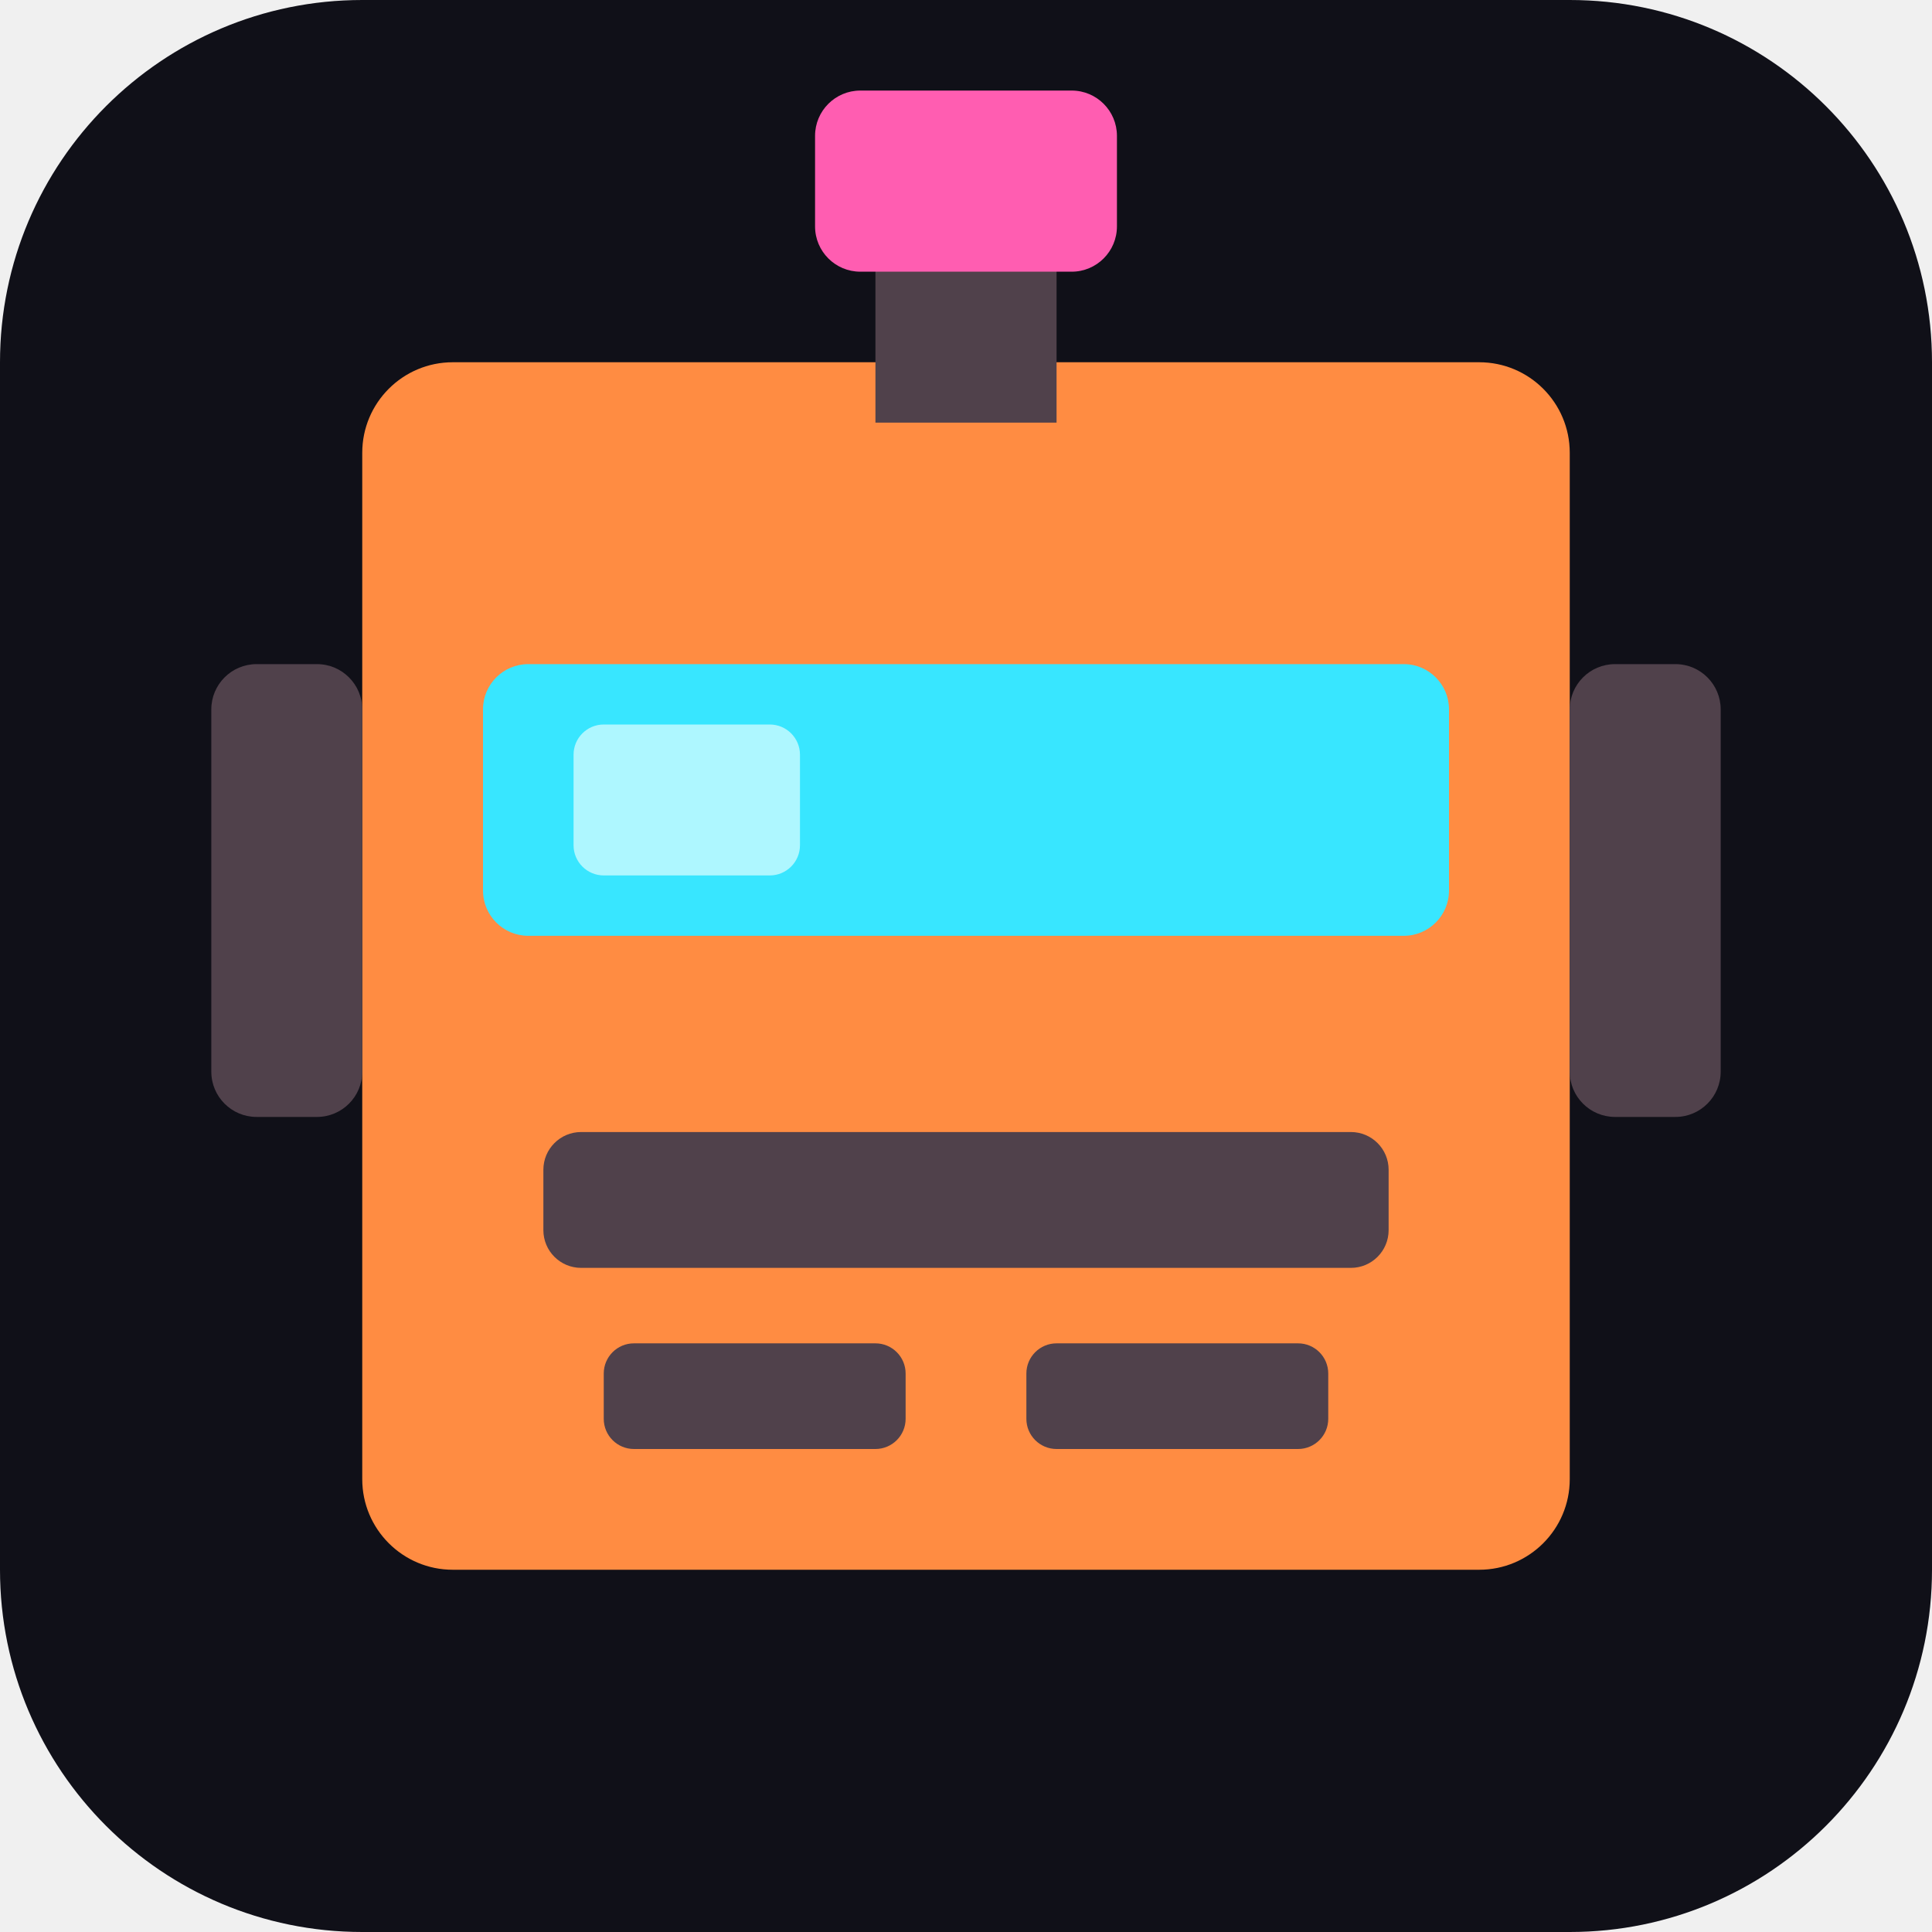
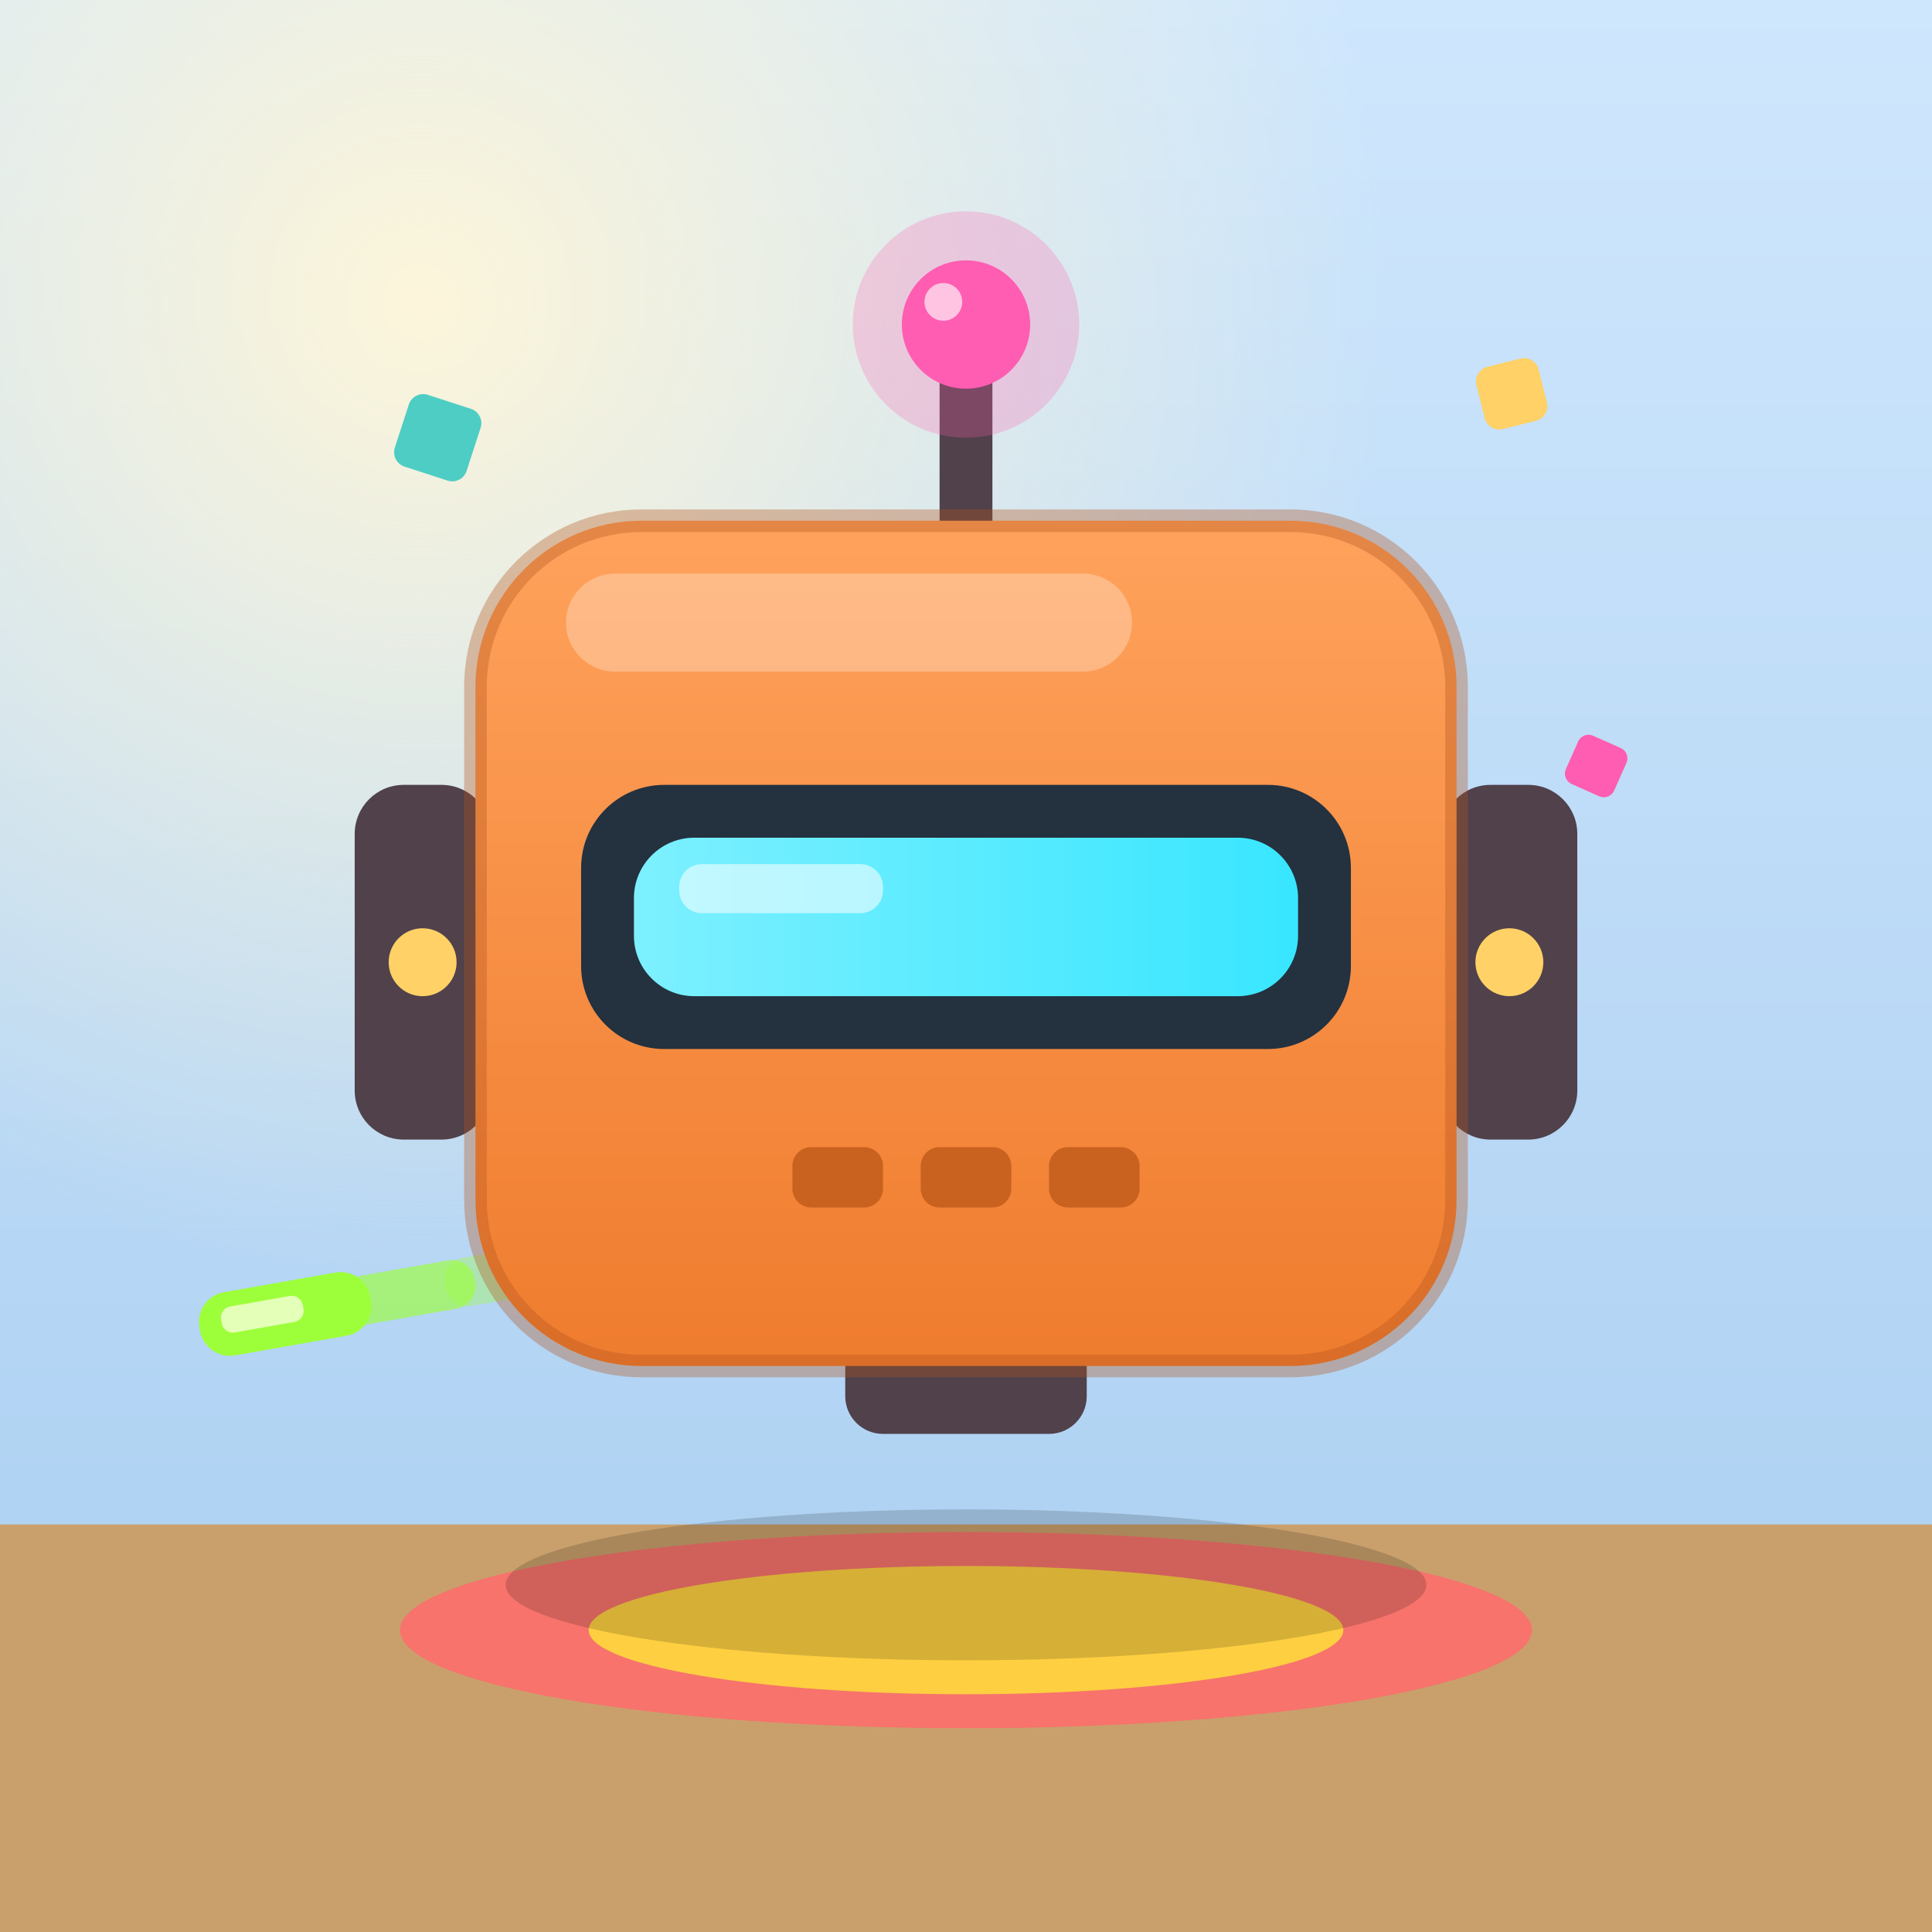
<svg xmlns="http://www.w3.org/2000/svg" viewBox="0 0 512 512">
-   <rect width="512" height="512" rx="96" fill="#101018" />
-   <rect x="96" y="96" width="320" height="320" rx="24" fill="#ff8c42" />
-   <rect x="128" y="176" width="256" height="72" rx="12" fill="#38e6ff" />
-   <rect x="152" y="192" width="60" height="40" rx="8" fill="#aef7ff" />
-   <rect x="232" y="56" width="48" height="56" fill="#50414b" />
-   <rect x="216" y="24" width="80" height="48" rx="12" fill="#ff5db1" />
-   <rect x="144" y="300" width="224" height="36" rx="10" fill="#50414b" />
-   <rect x="160" y="356" width="80" height="28" rx="8" fill="#50414b" />
-   <rect x="272" y="356" width="80" height="28" rx="8" fill="#50414b" />
-   <rect x="56" y="176" width="40" height="120" rx="12" fill="#50414b" />
-   <rect x="416" y="176" width="40" height="120" rx="12" fill="#50414b" />
+   <defs>
+     <linearGradient id="sky" x1="0" y1="0" x2="0" y2="1">
+       <stop offset="0" stop-color="#cfe7fd" />
+       <stop offset="1" stop-color="#a8cdf0" />
+     </linearGradient>
+     <radialGradient id="sun" cx="0.22" cy="0.16" r="0.5">
+       <stop offset="0" stop-color="#fff6d8" stop-opacity="0.95" />
+       <stop offset="1" stop-color="#fff6d8" stop-opacity="0" />
+     </radialGradient>
+     <linearGradient id="head" x1="0" y1="0" x2="0" y2="1">
+       <stop offset="0" stop-color="#ffa25c" />
+       <stop offset="1" stop-color="#ef7c2e" />
+     </linearGradient>
+     <linearGradient id="visor" x1="0" y1="0" x2="1" y2="0">
+       <stop offset="0" stop-color="#7df0ff" />
+       <stop offset="1" stop-color="#38e6ff" />
+     </linearGradient>
+   </defs>
+   <rect width="512" height="512" fill="url(#sky)" />
+   <rect width="512" height="512" fill="url(#sun)" />
+   <rect y="404" width="512" height="108" fill="#c9a06c" />
+   <ellipse cx="256" cy="432" rx="150" ry="26" fill="#ff6b6b" opacity="0.85" />
+   <ellipse cx="256" cy="432" rx="100" ry="17" fill="#ffd93d" opacity="0.9" />
+   <rect x="106" y="106" width="20" height="20" rx="4" fill="#4ecdc4" transform="rotate(18 116 116)" />
+   <rect x="392" y="96" width="17" height="17" rx="4" fill="#ffd166" transform="rotate(-14 400 104)" />
+   <rect x="416" y="196" width="14" height="14" rx="3" fill="#ff5db1" transform="rotate(24 423 203)" />
+   <g transform="rotate(-10 108 342)">
+     <rect x="118" y="336" width="26" height="13" rx="6" fill="#9dff3a" opacity="0.35" />
+     <rect x="86" y="336" width="40" height="13" rx="6" fill="#9dff3a" opacity="0.65" />
+     <rect x="52" y="334" width="46" height="17" rx="8" fill="#9dff3a" />
+     <rect x="58" y="338" width="22" height="7" rx="3" fill="#e4ffb8" />
+   </g>
+   <ellipse cx="256" cy="420" rx="122" ry="20" fill="#000" opacity="0.16" />
+   <rect x="224" y="346" width="64" height="34" rx="10" fill="#50414b" />
+   <rect x="249" y="94" width="14" height="52" rx="6" fill="#50414b" />
+   <circle cx="256" cy="86" r="30" fill="#ff5db1" opacity="0.25" />
+   <circle cx="256" cy="86" r="17" fill="#ff5db1" />
+   <circle cx="250" cy="80" r="5" fill="#ffc4e2" />
+   <rect x="94" y="208" width="36" height="94" rx="13" fill="#50414b" />
+   <rect x="382" y="208" width="36" height="94" rx="13" fill="#50414b" />
+   <circle cx="112" cy="255" r="9" fill="#ffd166" />
+   <circle cx="400" cy="255" r="9" fill="#ffd166" />
+   <rect x="126" y="138" width="260" height="224" rx="44" fill="url(#head)" />
+   <rect x="126" y="138" width="260" height="224" rx="44" fill="none" stroke="#b3541e" stroke-width="6" opacity="0.35" />
+   <rect x="150" y="152" width="150" height="26" rx="13" fill="#fff" opacity="0.28" />
+   <rect x="154" y="208" width="204" height="70" rx="22" fill="#24313f" />
+   <rect x="168" y="222" width="176" height="42" rx="16" fill="url(#visor)" />
+   <rect x="180" y="229" width="54" height="13" rx="6" fill="#fff" opacity="0.55" />
+   <rect x="210" y="304" width="24" height="16" rx="5" fill="#c9611f" />
+   <rect x="244" y="304" width="24" height="16" rx="5" fill="#c9611f" />
+   <rect x="278" y="304" width="24" height="16" rx="5" fill="#c9611f" />
</svg>
